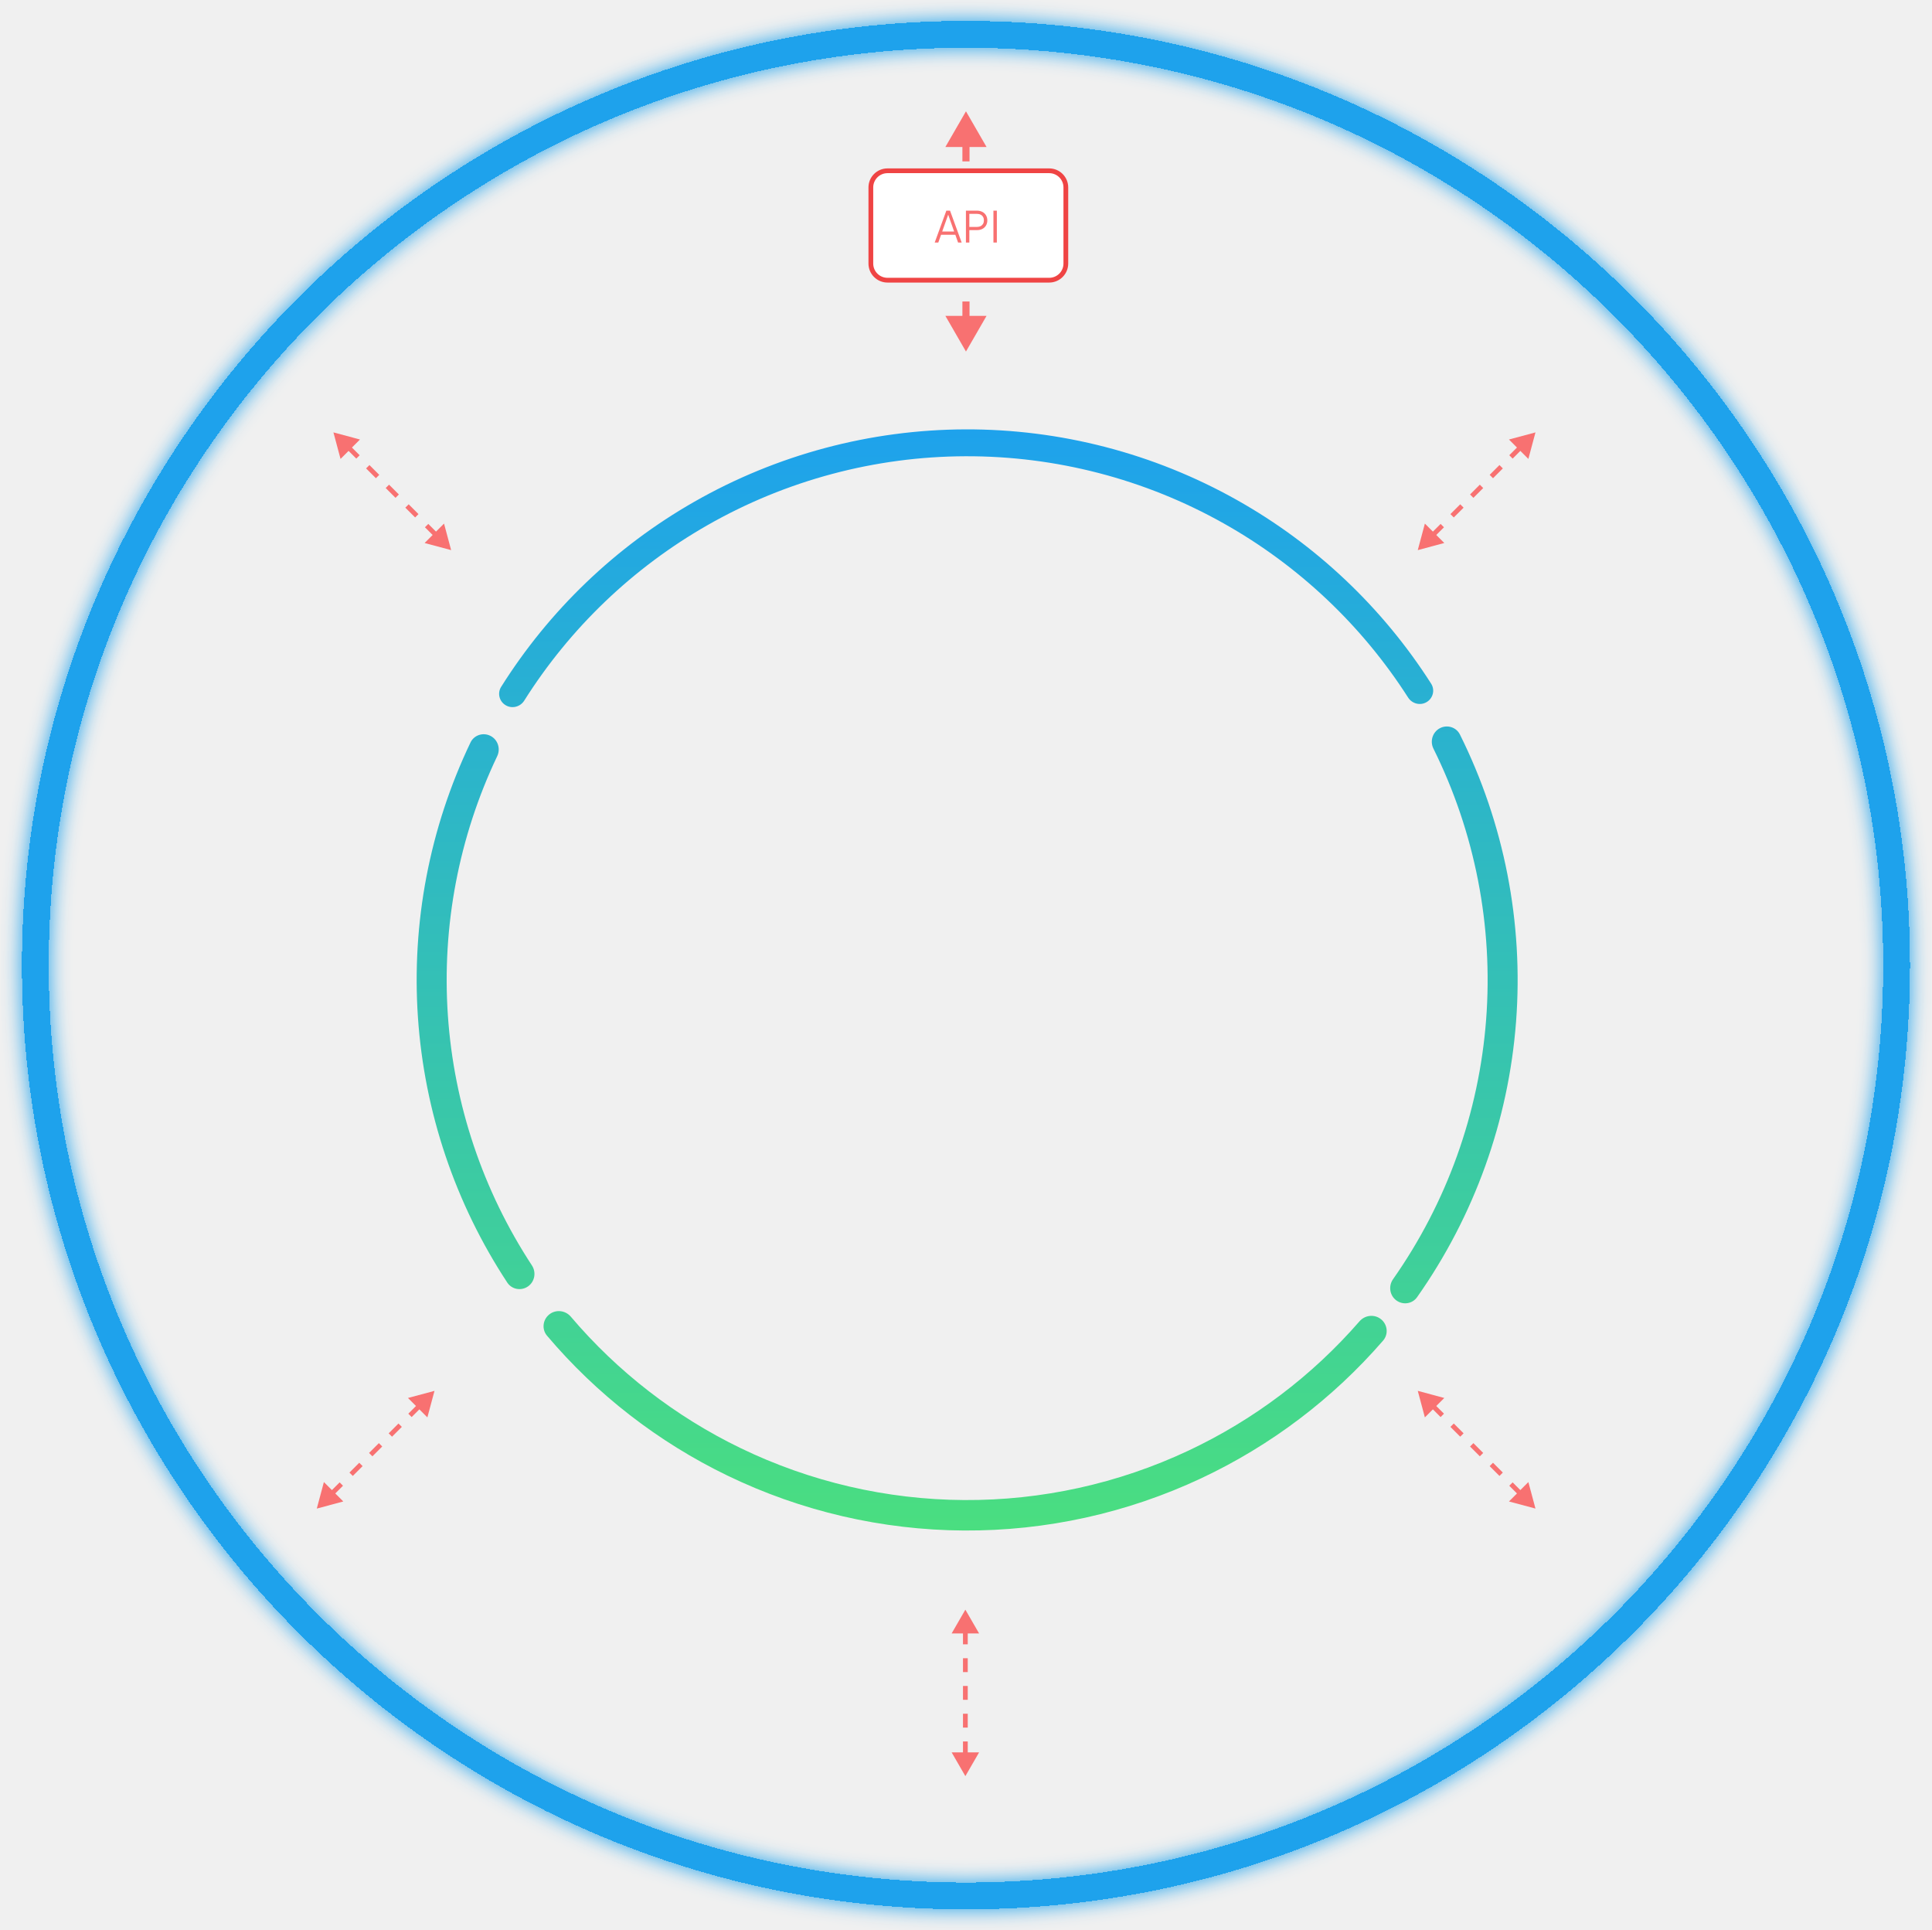
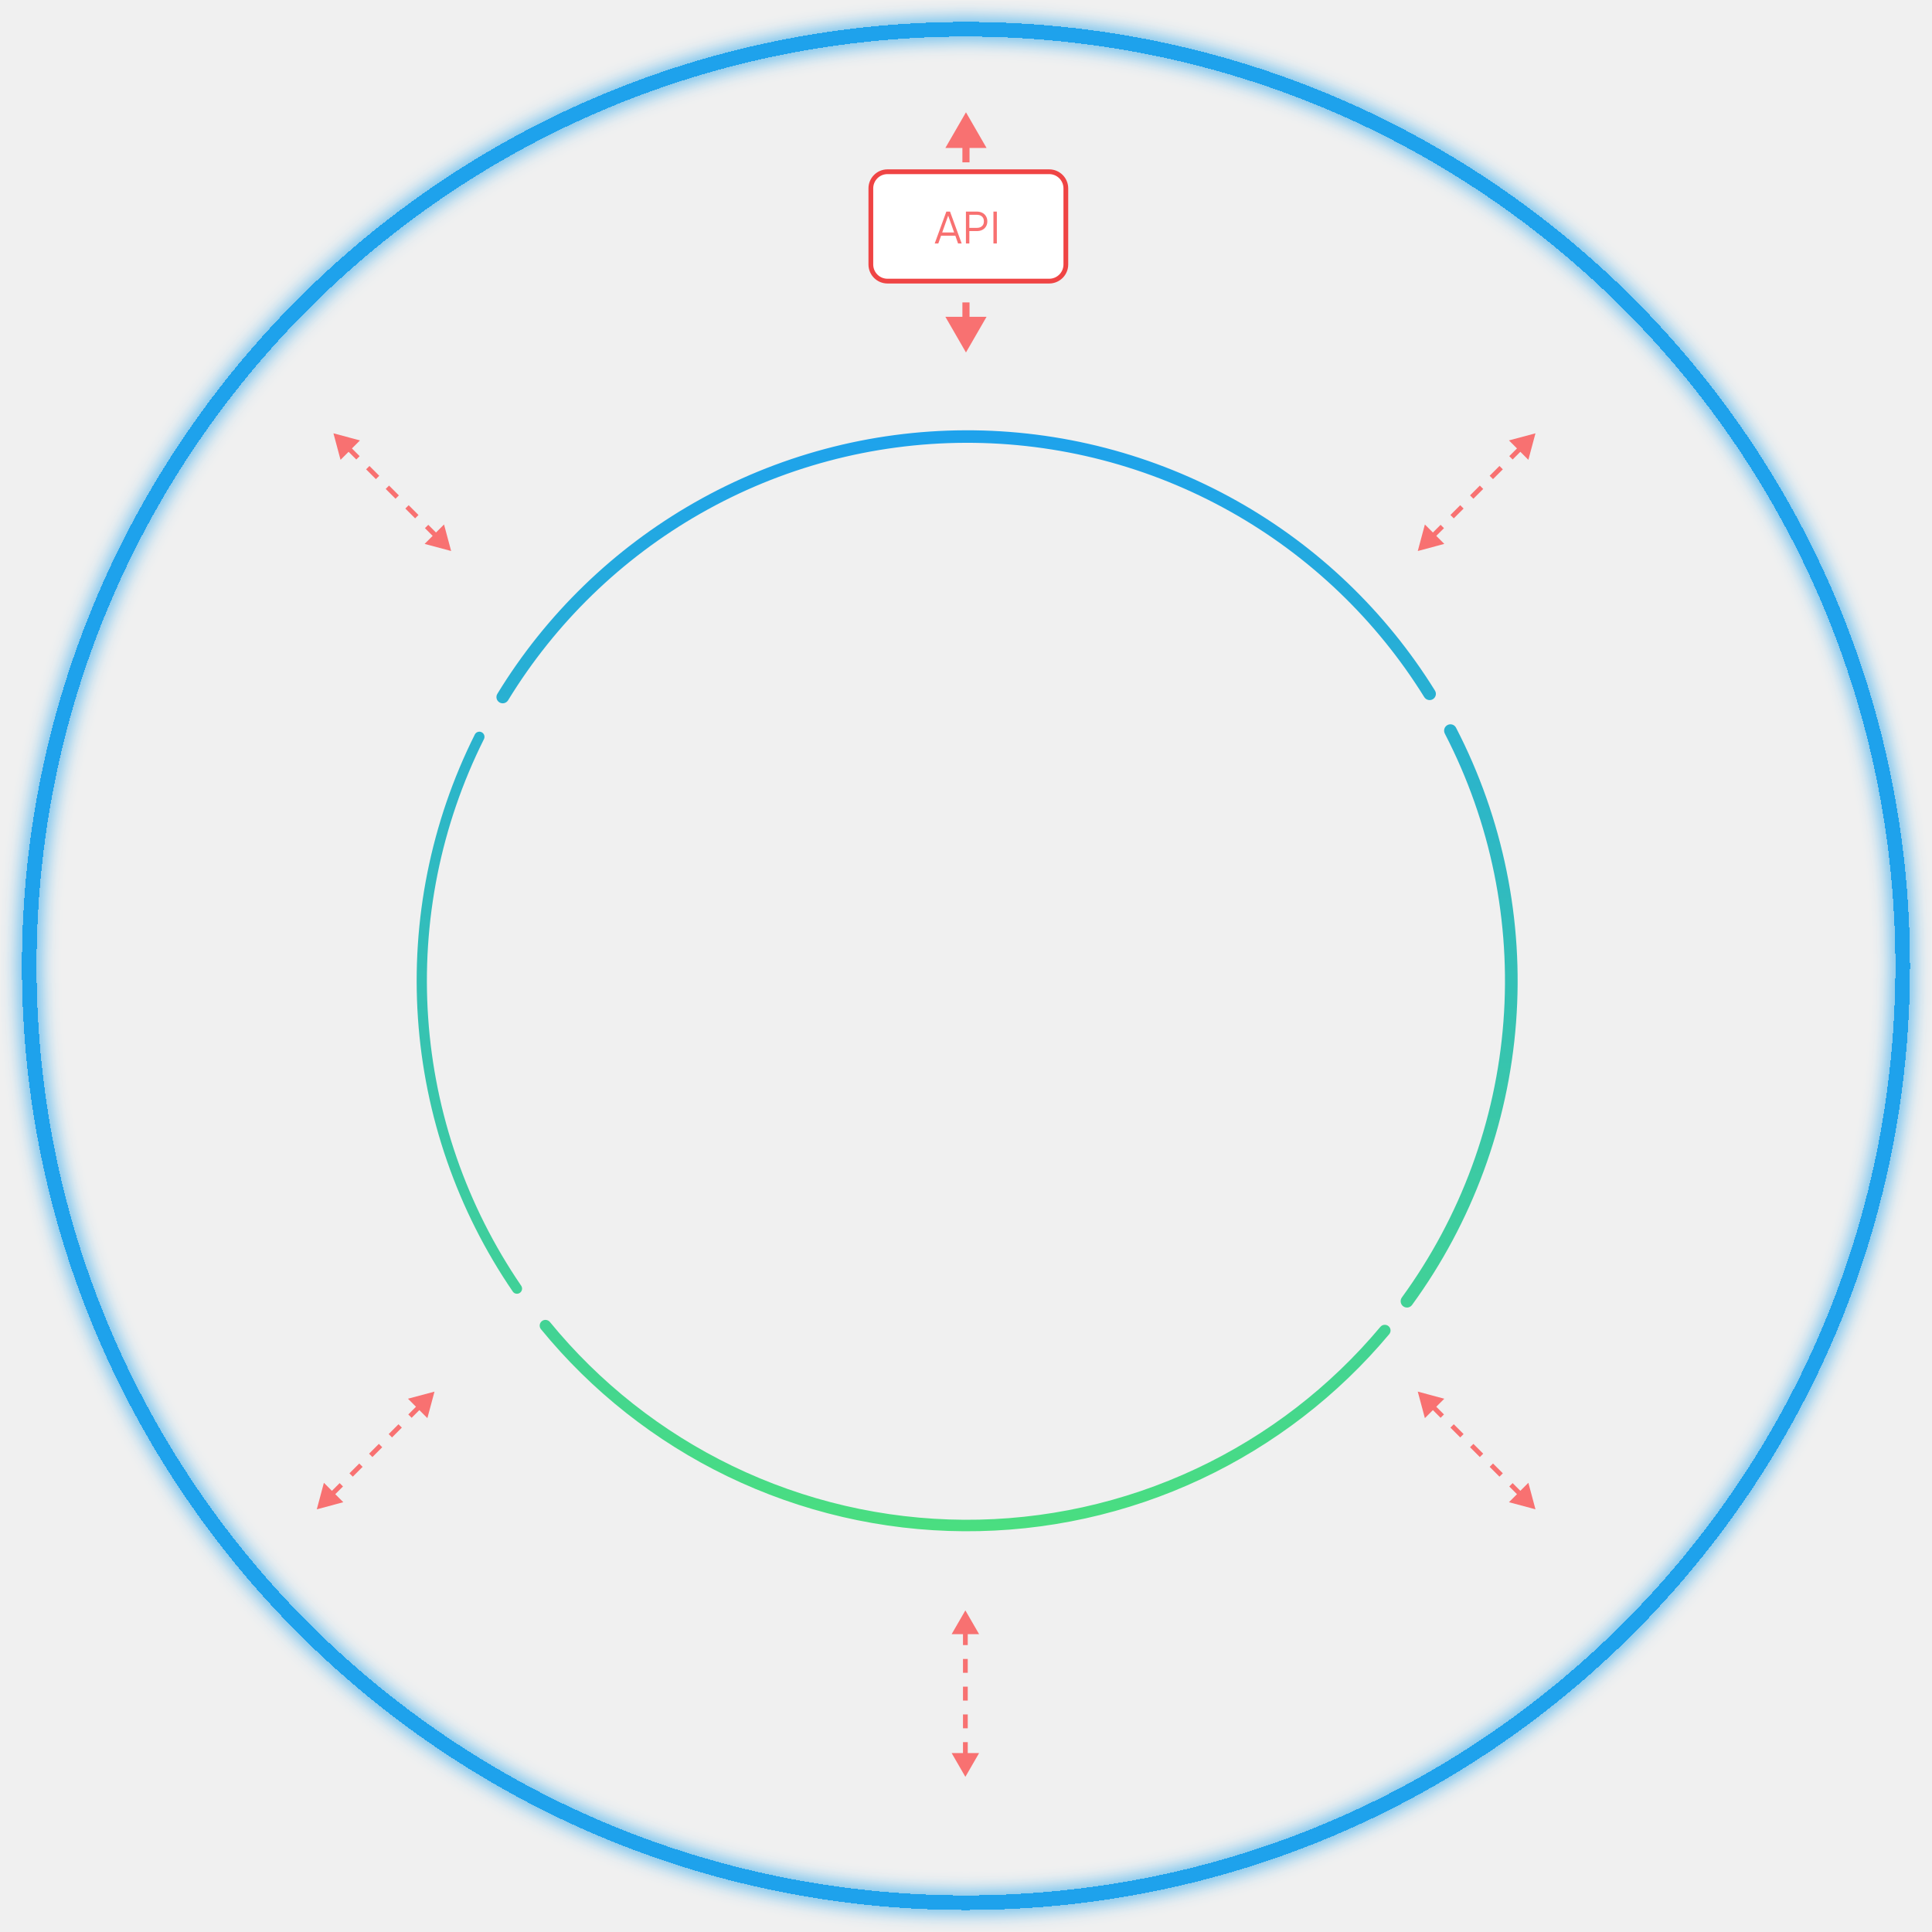
- <svg xmlns="http://www.w3.org/2000/svg" width="793" height="792" viewBox="0 0 793 792" fill="none">
-   <path d="M207.549 289.418C204.931 287.86 204.067 284.471 205.688 281.892C225.448 250.462 252.666 224.36 284.957 205.927C318.846 186.582 357.168 176.343 396.189 176.207C435.211 176.072 473.603 186.045 507.625 205.154C540.044 223.363 567.442 249.275 587.42 280.567C589.059 283.134 588.218 286.529 585.612 288.105V288.105C583.005 289.681 579.62 288.841 577.978 286.276C558.988 256.613 532.981 232.047 502.224 214.772C469.862 196.595 433.344 187.109 396.228 187.238C359.111 187.367 322.66 197.106 290.426 215.507C259.789 232.995 233.953 257.742 215.17 287.535C213.545 290.112 210.166 290.975 207.549 289.418V289.418Z" fill="url(#paint0_linear_1141_1743)" />
-   <path d="M590.983 298.862C593.985 297.264 597.722 298.399 599.238 301.443C617.392 337.902 625.372 378.63 622.273 419.317C619.174 460.004 605.119 499.054 581.652 532.343C579.693 535.122 575.826 535.678 573.101 533.644V533.644C570.376 531.609 569.824 527.755 571.779 524.972C593.851 493.558 607.072 456.74 609.993 418.382C612.914 380.024 605.422 341.628 588.363 307.233C586.852 304.187 587.981 300.461 590.983 298.862V298.862Z" fill="url(#paint1_linear_1141_1743)" />
-   <path d="M216.719 527.926C213.93 529.872 210.084 529.193 208.214 526.352C186.841 493.867 174.193 456.382 171.545 417.517C168.897 378.652 176.343 339.799 193.113 304.715C194.58 301.646 198.299 300.452 201.326 302.001V302.001C204.353 303.551 205.542 307.258 204.08 310.329C188.326 343.421 181.336 380.045 183.832 416.68C186.328 453.315 198.222 488.652 218.319 519.302C220.183 522.146 219.508 525.98 216.719 527.926V527.926Z" fill="url(#paint2_linear_1141_1743)" />
-   <path d="M566.89 541.431C569.56 543.62 569.957 547.564 567.695 550.173C547.044 573.992 521.621 593.244 493.046 606.668C462.584 620.978 429.31 628.302 395.654 628.106C361.999 627.909 328.812 620.197 298.519 605.532C270.103 591.775 244.906 572.227 224.535 548.168C222.304 545.534 222.747 541.594 225.442 539.437V539.437C228.138 537.28 232.064 537.723 234.299 540.354C253.504 562.961 277.226 581.335 303.967 594.28C332.583 608.133 363.934 615.419 395.727 615.605C427.521 615.79 458.954 608.871 487.731 595.353C514.62 582.721 538.555 564.625 558.023 542.245C560.289 539.64 564.22 539.243 566.89 541.431V541.431Z" fill="url(#paint3_linear_1141_1743)" />
-   <g filter="url(#filter0_d_1141_1743)">
-     <circle cx="396.485" cy="396.081" r="381.985" stroke="#1EA2EC" stroke-width="11" shape-rendering="crispEdges" />
+ <svg xmlns="http://www.w3.org/2000/svg" width="793" height="793" viewBox="0 0 793 793" fill="none">
+   <path d="M205.018 288.316C203.798 287.59 203.396 286.012 204.136 284.8C224.013 252.252 251.812 225.252 284.957 206.332C318.846 186.987 357.168 176.748 396.189 176.612C435.211 176.477 473.603 186.449 507.625 205.559C540.9 224.249 568.887 251.055 588.989 283.464C589.737 284.671 589.346 286.252 588.132 286.986V286.986C586.917 287.721 585.338 287.33 584.589 286.124C564.947 254.475 537.609 228.296 505.108 210.041C471.859 191.366 434.341 181.62 396.207 181.753C358.073 181.885 320.623 191.891 287.505 210.796C255.132 229.276 227.976 255.644 208.554 287.429C207.814 288.641 206.237 289.042 205.018 288.316V288.316Z" fill="url(#paint0_linear_1295_5210)" />
+   <path d="M594.124 297.594C595.391 296.92 596.966 297.4 597.626 298.674C616.918 335.935 625.462 377.85 622.273 419.722C619.084 461.594 604.291 501.731 579.578 535.641C578.733 536.8 577.103 537.036 575.953 536.178V536.178C574.803 535.319 574.569 533.691 575.414 532.531C599.537 499.412 613.977 460.216 617.091 419.327C620.205 378.438 611.867 337.508 593.038 301.117C592.379 299.842 592.857 298.269 594.124 297.594V297.594Z" fill="url(#paint1_linear_1295_5210)" />
+   <path d="M213.39 530.653C212.44 531.317 211.13 531.084 210.475 530.127C187.732 496.877 174.284 458.138 171.544 417.922C168.804 377.706 176.873 337.502 194.896 301.474C195.415 300.437 196.681 300.028 197.713 300.557V300.557C198.745 301.085 199.152 302.35 198.634 303.387C180.958 338.736 173.045 378.18 175.733 417.637C178.422 457.093 191.612 495.099 213.919 527.724C214.573 528.681 214.341 529.99 213.39 530.653V530.653Z" fill="url(#paint2_linear_1295_5210)" />
+   <path d="M569.901 544.304C570.908 545.129 571.056 546.616 570.22 547.614C549.131 572.802 522.796 593.097 493.046 607.073C462.584 621.383 429.309 628.707 395.654 628.511C361.998 628.314 328.812 620.602 298.519 605.937C268.934 591.614 242.838 571.013 222.045 545.581C221.221 544.573 221.386 543.088 222.403 542.275V542.275C223.419 541.461 224.902 541.627 225.726 542.634C246.08 567.519 271.62 587.676 300.574 601.693C330.234 616.052 362.728 623.603 395.681 623.796C428.635 623.988 461.215 616.817 491.041 602.805C520.156 589.128 545.93 569.27 566.573 544.625C567.409 543.627 568.894 543.479 569.901 544.304V544.304Z" fill="url(#paint3_linear_1295_5210)" />
+   <g filter="url(#filter0_d_1295_5210)">
+     <circle cx="396.485" cy="396.485" r="384.485" stroke="#1EA2EC" stroke-width="6" shape-rendering="crispEdges" />
  </g>
-   <path d="M396.485 45.685L388.033 60.326L404.938 60.326L396.485 45.685ZM396.485 144.265L404.938 129.624L388.033 129.624L396.485 144.265ZM395.021 58.008L395.021 66.223L397.949 66.223L397.949 58.008L395.021 58.008ZM395.021 74.438L395.021 82.653L397.949 82.653L397.949 74.438L395.021 74.438ZM395.021 90.868L395.021 99.083L397.949 99.083L397.949 90.868L395.021 90.868ZM395.021 107.298L395.021 115.513L397.949 115.513L397.949 107.298L395.021 107.298ZM395.021 123.728L395.021 131.943L397.949 131.943L397.949 123.728L395.021 123.728ZM396.485 45.685L388.033 60.326L404.938 60.326L396.485 45.685ZM396.485 144.265L404.938 129.624L388.033 129.624L396.485 144.265ZM395.021 58.008L395.021 66.223L397.949 66.223L397.949 58.008L395.021 58.008ZM395.021 74.438L395.021 82.653L397.949 82.653L397.949 74.438L395.021 74.438ZM395.021 90.868L395.021 99.083L397.949 99.083L397.949 90.868L395.021 90.868ZM395.021 107.298L395.021 115.513L397.949 115.513L397.949 107.298L395.021 107.298ZM395.021 123.728L395.021 131.943L397.949 131.943L397.949 123.728L395.021 123.728Z" fill="#F87171" />
-   <path d="M396.24 660.587L390.605 670.347L401.875 670.347L396.24 660.587ZM396.24 728.909L401.875 719.149L390.605 719.149L396.24 728.909ZM395.264 669.127L395.264 674.821L397.216 674.821L397.216 669.127L395.264 669.127ZM395.264 680.514L395.264 686.208L397.216 686.208L397.216 680.514L395.264 680.514ZM395.264 691.901L395.264 697.595L397.216 697.595L397.216 691.901L395.264 691.901ZM395.264 703.288L395.264 708.982L397.216 708.982L397.216 703.288L395.264 703.288ZM395.264 714.675L395.264 720.369L397.216 720.369L397.216 714.675L395.264 714.675ZM396.24 660.587L390.605 670.347L401.875 670.347L396.24 660.587ZM396.24 728.909L401.875 719.149L390.605 719.149L396.24 728.909ZM395.264 669.127L395.264 674.821L397.216 674.821L397.216 669.127L395.264 669.127ZM395.264 680.514L395.264 686.208L397.216 686.208L397.216 680.514L395.264 680.514ZM395.264 691.901L395.264 697.595L397.216 697.595L397.216 691.901L395.264 691.901ZM395.264 703.288L395.264 708.982L397.216 708.982L397.216 703.288L395.264 703.288ZM395.264 714.675L395.264 720.369L397.216 720.369L397.216 714.675L395.264 714.675Z" fill="#F87171" />
-   <path d="M178.339 570.792L175.422 581.678L167.453 573.709L178.339 570.792ZM130.028 619.103L132.945 608.217L140.914 616.186L130.028 619.103ZM172.99 577.521L168.964 581.547L167.584 580.167L171.61 576.141L172.99 577.521ZM164.938 585.573L160.912 589.599L159.532 588.219L163.558 584.193L164.938 585.573ZM156.886 593.625L152.86 597.651L151.48 596.27L155.506 592.244L156.886 593.625ZM148.835 601.677L144.809 605.703L143.428 604.322L147.454 600.296L148.835 601.677ZM140.783 609.729L136.757 613.754L135.376 612.374L139.402 608.348L140.783 609.729ZM178.339 570.792L175.422 581.678L167.453 573.709L178.339 570.792ZM130.028 619.103L132.945 608.217L140.914 616.186L130.028 619.103ZM172.99 577.521L168.964 581.547L167.584 580.167L171.61 576.141L172.99 577.521ZM164.938 585.573L160.912 589.599L159.532 588.219L163.558 584.193L164.938 585.573ZM156.886 593.625L152.86 597.651L151.48 596.27L155.506 592.244L156.886 593.625ZM148.835 601.677L144.809 605.703L143.428 604.322L147.454 600.296L148.835 601.677ZM140.783 609.729L136.757 613.754L135.376 612.374L139.402 608.348L140.783 609.729Z" fill="#F87171" />
-   <path d="M630.243 177.45L627.326 188.336L619.356 180.367L630.243 177.45ZM581.931 225.761L584.848 214.875L592.818 222.844L581.931 225.761ZM624.894 184.179L620.868 188.205L619.488 186.825L623.514 182.799L624.894 184.179ZM616.842 192.231L612.816 196.257L611.436 194.877L615.462 190.851L616.842 192.231ZM608.79 200.283L604.764 204.309L603.384 202.929L607.41 198.903L608.79 200.283ZM600.738 208.335L596.712 212.361L595.332 210.98L599.358 206.955L600.738 208.335ZM592.686 216.387L588.661 220.413L587.28 219.032L591.306 215.006L592.686 216.387ZM630.243 177.45L627.326 188.336L619.356 180.367L630.243 177.45ZM581.931 225.761L584.848 214.875L592.818 222.844L581.931 225.761ZM624.894 184.179L620.868 188.205L619.488 186.825L623.514 182.799L624.894 184.179ZM616.842 192.231L612.816 196.257L611.436 194.877L615.462 190.851L616.842 192.231ZM608.79 200.283L604.764 204.309L603.384 202.929L607.41 198.903L608.79 200.283ZM600.738 208.335L596.712 212.361L595.332 210.98L599.358 206.955L600.738 208.335ZM592.686 216.387L588.661 220.413L587.28 219.032L591.306 215.006L592.686 216.387Z" fill="#F87171" />
-   <path d="M581.932 570.792L584.849 581.678L592.818 573.709L581.932 570.792ZM630.243 619.103L627.326 608.217L619.357 616.186L630.243 619.103ZM587.28 577.521L591.306 581.547L592.687 580.167L588.661 576.141L587.28 577.521ZM595.332 585.573L599.358 589.599L600.739 588.219L596.713 584.193L595.332 585.573ZM603.384 593.625L607.41 597.651L608.79 596.27L604.764 592.244L603.384 593.625ZM611.436 601.677L615.462 605.703L616.842 604.322L612.816 600.296L611.436 601.677ZM619.488 609.729L623.514 613.754L624.894 612.374L620.868 608.348L619.488 609.729ZM581.932 570.792L584.849 581.678L592.818 573.709L581.932 570.792ZM630.243 619.103L627.326 608.217L619.357 616.186L630.243 619.103ZM587.28 577.521L591.306 581.547L592.687 580.167L588.661 576.141L587.28 577.521ZM595.332 585.573L599.358 589.599L600.739 588.219L596.713 584.193L595.332 585.573ZM603.384 593.625L607.41 597.651L608.79 596.27L604.764 592.244L603.384 593.625ZM611.436 601.677L615.462 605.703L616.842 604.322L612.816 600.296L611.436 601.677ZM619.488 609.729L623.514 613.754L624.894 612.374L620.868 608.348L619.488 609.729Z" fill="#F87171" />
-   <path d="M136.86 177.45L139.777 188.336L147.747 180.367L136.86 177.45ZM185.172 225.761L182.255 214.875L174.285 222.844L185.172 225.761ZM142.209 184.179L146.235 188.205L147.615 186.825L143.589 182.799L142.209 184.179ZM150.261 192.231L154.287 196.257L155.667 194.877L151.641 190.851L150.261 192.231ZM158.313 200.283L162.339 204.309L163.719 202.929L159.693 198.903L158.313 200.283ZM166.365 208.335L170.391 212.361L171.771 210.98L167.745 206.955L166.365 208.335ZM174.417 216.387L178.443 220.413L179.823 219.032L175.797 215.006L174.417 216.387ZM136.86 177.45L139.777 188.336L147.747 180.367L136.86 177.45ZM185.172 225.761L182.255 214.875L174.285 222.844L185.172 225.761ZM142.209 184.179L146.235 188.205L147.615 186.825L143.589 182.799L142.209 184.179ZM150.261 192.231L154.287 196.257L155.667 194.877L151.641 190.851L150.261 192.231ZM158.313 200.283L162.339 204.309L163.719 202.929L159.693 198.903L158.313 200.283ZM166.365 208.335L170.391 212.361L171.771 210.98L167.745 206.955L166.365 208.335ZM174.417 216.387L178.443 220.413L179.823 219.032L175.797 215.006L174.417 216.387Z" fill="#F87171" />
-   <rect x="357.444" y="70.086" width="80.035" height="44.898" rx="6.832" fill="white" />
-   <rect x="357.444" y="70.086" width="80.035" height="44.898" rx="6.832" stroke="#EF4444" stroke-width="1.952" />
-   <path d="M383.655 99.535L388.433 86.447H389.944L394.723 99.535H393.247L392.123 96.338H386.272L385.13 99.535H383.655ZM386.729 95.02H391.631L388.978 87.501H389.4L386.729 95.02ZM396.468 99.535V86.447H400.966C401.821 86.447 402.57 86.616 403.215 86.956C403.859 87.284 404.357 87.752 404.708 88.362C405.071 88.959 405.253 89.656 405.253 90.452C405.253 91.249 405.071 91.945 404.708 92.543C404.357 93.14 403.859 93.609 403.215 93.948C402.582 94.276 401.833 94.44 400.966 94.44H397.874V99.535H396.468ZM397.874 93.123H401.036C401.598 93.123 402.09 93.017 402.512 92.806C402.933 92.584 403.261 92.273 403.496 91.875C403.73 91.465 403.847 90.985 403.847 90.435C403.847 89.884 403.73 89.41 403.496 89.012C403.261 88.613 402.933 88.309 402.512 88.098C402.09 87.876 401.598 87.764 401.036 87.764H397.874V93.123ZM407.757 99.535V86.447H409.163V99.535H407.757Z" fill="#F87171" />
+   <path d="M396.486 46.089L388.033 60.73L404.938 60.73L396.486 46.089ZM396.486 144.669L404.938 130.028L388.033 130.028L396.486 144.669ZM395.022 58.412L395.022 66.627L397.95 66.627L397.95 58.412L395.022 58.412ZM395.022 74.842L395.022 83.057L397.95 83.057L397.95 74.842L395.022 74.842ZM395.022 91.272L395.022 99.487L397.95 99.487L397.95 91.272L395.022 91.272ZM395.022 107.701L395.022 115.916L397.95 115.916L397.95 107.701L395.022 107.701ZM395.022 124.131L395.022 132.346L397.95 132.346L397.95 124.131L395.022 124.131ZM396.486 46.089L388.033 60.73L404.938 60.73L396.486 46.089ZM396.486 144.669L404.938 130.028L388.033 130.028L396.486 144.669ZM395.022 58.412L395.022 66.627L397.95 66.627L397.95 58.412L395.022 58.412ZM395.022 74.842L395.022 83.057L397.95 83.057L397.95 74.842L395.022 74.842ZM395.022 91.272L395.022 99.487L397.95 99.487L397.95 91.272L395.022 91.272ZM395.022 107.701L395.022 115.916L397.95 115.916L397.95 107.701L395.022 107.701ZM395.022 124.131L395.022 132.346L397.95 132.346L397.95 124.131L395.022 124.131Z" fill="#F87171" />
+   <path d="M396.241 660.991L390.606 670.751L401.876 670.751L396.241 660.991ZM396.241 729.313L401.876 719.553L390.606 719.553L396.241 729.313ZM395.265 669.531L395.265 675.225L397.217 675.225L397.217 669.531L395.265 669.531ZM395.265 680.918L395.265 686.612L397.217 686.612L397.217 680.918L395.265 680.918ZM395.265 692.305L395.265 697.999L397.217 697.999L397.217 692.305L395.265 692.305ZM395.265 703.692L395.265 709.386L397.217 709.386L397.217 703.692L395.265 703.692ZM395.265 715.079L395.265 720.773L397.217 720.773L397.217 715.079L395.265 715.079ZM396.241 660.991L390.606 670.751L401.876 670.751L396.241 660.991ZM396.241 729.313L401.876 719.553L390.606 719.553L396.241 729.313ZM395.265 669.531L395.265 675.225L397.217 675.225L397.217 669.531L395.265 669.531ZM395.265 680.918L395.265 686.612L397.217 686.612L397.217 680.918L395.265 680.918ZM395.265 692.305L395.265 697.999L397.217 697.999L397.217 692.305L395.265 692.305ZM395.265 703.692L395.265 709.386L397.217 709.386L397.217 703.692L395.265 703.692ZM395.265 715.079L395.265 720.773L397.217 720.773L397.217 715.079L395.265 715.079Z" fill="#F87171" />
+   <path d="M178.339 571.195L175.422 582.082L167.453 574.112L178.339 571.195ZM130.028 619.507L132.945 608.62L140.914 616.59L130.028 619.507ZM172.99 577.924L168.964 581.95L167.584 580.57L171.61 576.544L172.99 577.924ZM164.939 585.976L160.913 590.002L159.532 588.622L163.558 584.596L164.939 585.976ZM156.887 594.028L152.861 598.054L151.48 596.674L155.506 592.648L156.887 594.028ZM148.835 602.08L144.809 606.106L143.429 604.726L147.454 600.7L148.835 602.08ZM140.783 610.132L136.757 614.158L135.377 612.777L139.403 608.752L140.783 610.132ZM178.339 571.195L175.422 582.082L167.453 574.112L178.339 571.195ZM130.028 619.507L132.945 608.62L140.914 616.59L130.028 619.507ZM172.99 577.924L168.964 581.95L167.584 580.57L171.61 576.544L172.99 577.924ZM164.939 585.976L160.913 590.002L159.532 588.622L163.558 584.596L164.939 585.976ZM156.887 594.028L152.861 598.054L151.48 596.674L155.506 592.648L156.887 594.028ZM148.835 602.08L144.809 606.106L143.429 604.726L147.454 600.7L148.835 602.08ZM140.783 610.132L136.757 614.158L135.377 612.777L139.403 608.752L140.783 610.132Z" fill="#F87171" />
+   <path d="M630.243 177.854L627.326 188.74L619.357 180.771L630.243 177.854ZM581.932 226.165L584.849 215.279L592.818 223.248L581.932 226.165ZM624.894 184.583L620.868 188.609L619.488 187.229L623.514 183.203L624.894 184.583ZM616.842 192.635L612.816 196.661L611.436 195.281L615.462 191.255L616.842 192.635ZM608.79 200.687L604.764 204.713L603.384 203.332L607.41 199.306L608.79 200.687ZM600.738 208.739L596.713 212.765L595.332 211.384L599.358 207.358L600.738 208.739ZM592.687 216.791L588.661 220.816L587.28 219.436L591.306 215.41L592.687 216.791ZM630.243 177.854L627.326 188.74L619.357 180.771L630.243 177.854ZM581.932 226.165L584.849 215.279L592.818 223.248L581.932 226.165ZM624.894 184.583L620.868 188.609L619.488 187.229L623.514 183.203L624.894 184.583ZM616.842 192.635L612.816 196.661L611.436 195.281L615.462 191.255L616.842 192.635ZM608.79 200.687L604.764 204.713L603.384 203.332L607.41 199.306L608.79 200.687ZM600.738 208.739L596.713 212.765L595.332 211.384L599.358 207.358L600.738 208.739ZM592.687 216.791L588.661 220.816L587.28 219.436L591.306 215.41L592.687 216.791Z" fill="#F87171" />
+   <path d="M581.932 571.195L584.849 582.082L592.818 574.112L581.932 571.195ZM630.243 619.507L627.326 608.62L619.357 616.59L630.243 619.507ZM587.281 577.924L591.307 581.95L592.687 580.57L588.661 576.544L587.281 577.924ZM595.332 585.976L599.358 590.002L600.739 588.622L596.713 584.596L595.332 585.976ZM603.384 594.028L607.41 598.054L608.791 596.674L604.765 592.648L603.384 594.028ZM611.436 602.08L615.462 606.106L616.842 604.726L612.817 600.7L611.436 602.08ZM619.488 610.132L623.514 614.158L624.894 612.777L620.868 608.752L619.488 610.132ZM581.932 571.195L584.849 582.082L592.818 574.112L581.932 571.195ZM630.243 619.507L627.326 608.62L619.357 616.59L630.243 619.507ZM587.281 577.924L591.307 581.95L592.687 580.57L588.661 576.544L587.281 577.924ZM595.332 585.976L599.358 590.002L600.739 588.622L596.713 584.596L595.332 585.976ZM603.384 594.028L607.41 598.054L608.791 596.674L604.765 592.648L603.384 594.028ZM611.436 602.08L615.462 606.106L616.842 604.726L612.817 600.7L611.436 602.08ZM619.488 610.132L623.514 614.158L624.894 612.777L620.868 608.752L619.488 610.132Z" fill="#F87171" />
+   <path d="M136.861 177.854L139.778 188.74L147.747 180.771L136.861 177.854ZM185.172 226.165L182.255 215.279L174.286 223.248L185.172 226.165ZM142.209 184.583L146.235 188.609L147.616 187.229L143.59 183.203L142.209 184.583ZM150.261 192.635L154.287 196.661L155.667 195.281L151.642 191.255L150.261 192.635ZM158.313 200.687L162.339 204.713L163.719 203.332L159.693 199.306L158.313 200.687ZM166.365 208.739L170.391 212.765L171.771 211.384L167.745 207.358L166.365 208.739ZM174.417 216.791L178.443 220.816L179.823 219.436L175.797 215.41L174.417 216.791ZM136.861 177.854L139.778 188.74L147.747 180.771L136.861 177.854ZM185.172 226.165L182.255 215.279L174.286 223.248L185.172 226.165ZM142.209 184.583L146.235 188.609L147.616 187.229L143.59 183.203L142.209 184.583ZM150.261 192.635L154.287 196.661L155.667 195.281L151.642 191.255L150.261 192.635ZM158.313 200.687L162.339 204.713L163.719 203.332L159.693 199.306L158.313 200.687ZM166.365 208.739L170.391 212.765L171.771 211.384L167.745 207.358L166.365 208.739ZM174.417 216.791L178.443 220.816L179.823 219.436L175.797 215.41L174.417 216.791Z" fill="#F87171" />
+   <rect x="357.444" y="70.49" width="80.035" height="44.898" rx="6.832" fill="white" />
+   <rect x="357.444" y="70.49" width="80.035" height="44.898" rx="6.832" stroke="#EF4444" stroke-width="1.952" />
+   <path d="M383.655 99.939L388.434 86.85H389.944L394.723 99.939H393.247L392.123 96.742H386.273L385.131 99.939H383.655ZM386.729 95.424H391.631L388.978 87.904H389.4L386.729 95.424ZM396.468 99.939V86.85H400.966C401.821 86.85 402.571 87.02 403.215 87.36C403.859 87.688 404.357 88.156 404.708 88.765C405.071 89.363 405.253 90.06 405.253 90.856C405.253 91.652 405.071 92.349 404.708 92.947C404.357 93.544 403.859 94.013 403.215 94.352C402.582 94.68 401.833 94.844 400.966 94.844H397.874V99.939H396.468ZM397.874 93.526H401.036C401.599 93.526 402.09 93.421 402.512 93.21C402.934 92.988 403.262 92.677 403.496 92.279C403.73 91.869 403.847 91.389 403.847 90.838C403.847 90.288 403.73 89.814 403.496 89.415C403.262 89.017 402.934 88.713 402.512 88.502C402.09 88.279 401.599 88.168 401.036 88.168H397.874V93.526ZM407.758 99.939V86.85H409.163V99.939H407.758Z" fill="#F87171" />
  <defs>
-     <filter id="filter0_d_1141_1743" x="0.6" y="0.196" width="791.771" height="791.771" filterUnits="userSpaceOnUse" color-interpolation-filters="sRGB">
+     <filter id="filter0_d_1295_5210" x="0.6" y="0.6" width="791.771" height="791.771" filterUnits="userSpaceOnUse" color-interpolation-filters="sRGB">
      <feFlood flood-opacity="0" result="BackgroundImageFix" />
      <feColorMatrix in="SourceAlpha" type="matrix" values="0 0 0 0 0 0 0 0 0 0 0 0 0 0 0 0 0 0 127 0" result="hardAlpha" />
      <feOffset />
      <feGaussianBlur stdDeviation="4.2" />
      <feComposite in2="hardAlpha" operator="out" />
      <feColorMatrix type="matrix" values="0 0 0 0 0.118 0 0 0 0 0.635 0 0 0 0 0.925 0 0 0 1 0" />
-       <feBlend mode="normal" in2="BackgroundImageFix" result="effect1_dropShadow_1141_1743" />
-       <feBlend mode="normal" in="SourceGraphic" in2="effect1_dropShadow_1141_1743" result="shape" />
+       <feBlend mode="normal" in2="BackgroundImageFix" result="effect1_dropShadow_1295_5210" />
+       <feBlend mode="normal" in="SourceGraphic" in2="effect1_dropShadow_1295_5210" result="shape" />
    </filter>
-     <linearGradient id="paint0_linear_1141_1743" x1="396.974" y1="176.206" x2="396.974" y2="628.11" gradientUnits="userSpaceOnUse">
+     <linearGradient id="paint0_linear_1295_5210" x1="396.974" y1="176.611" x2="396.974" y2="628.514" gradientUnits="userSpaceOnUse">
      <stop stop-color="#1EA2EC" />
      <stop offset="1" stop-color="#4ADE80" />
    </linearGradient>
-     <linearGradient id="paint1_linear_1141_1743" x1="396.974" y1="176.206" x2="396.974" y2="628.11" gradientUnits="userSpaceOnUse">
+     <linearGradient id="paint1_linear_1295_5210" x1="396.974" y1="176.611" x2="396.974" y2="628.514" gradientUnits="userSpaceOnUse">
      <stop stop-color="#1EA2EC" />
      <stop offset="1" stop-color="#4ADE80" />
    </linearGradient>
-     <linearGradient id="paint2_linear_1141_1743" x1="396.974" y1="176.206" x2="396.974" y2="628.11" gradientUnits="userSpaceOnUse">
+     <linearGradient id="paint2_linear_1295_5210" x1="396.974" y1="176.611" x2="396.974" y2="628.514" gradientUnits="userSpaceOnUse">
      <stop stop-color="#1EA2EC" />
      <stop offset="1" stop-color="#4ADE80" />
    </linearGradient>
-     <linearGradient id="paint3_linear_1141_1743" x1="396.974" y1="176.206" x2="396.974" y2="628.11" gradientUnits="userSpaceOnUse">
+     <linearGradient id="paint3_linear_1295_5210" x1="396.974" y1="176.611" x2="396.974" y2="628.514" gradientUnits="userSpaceOnUse">
      <stop stop-color="#1EA2EC" />
      <stop offset="1" stop-color="#4ADE80" />
    </linearGradient>
  </defs>
</svg>
